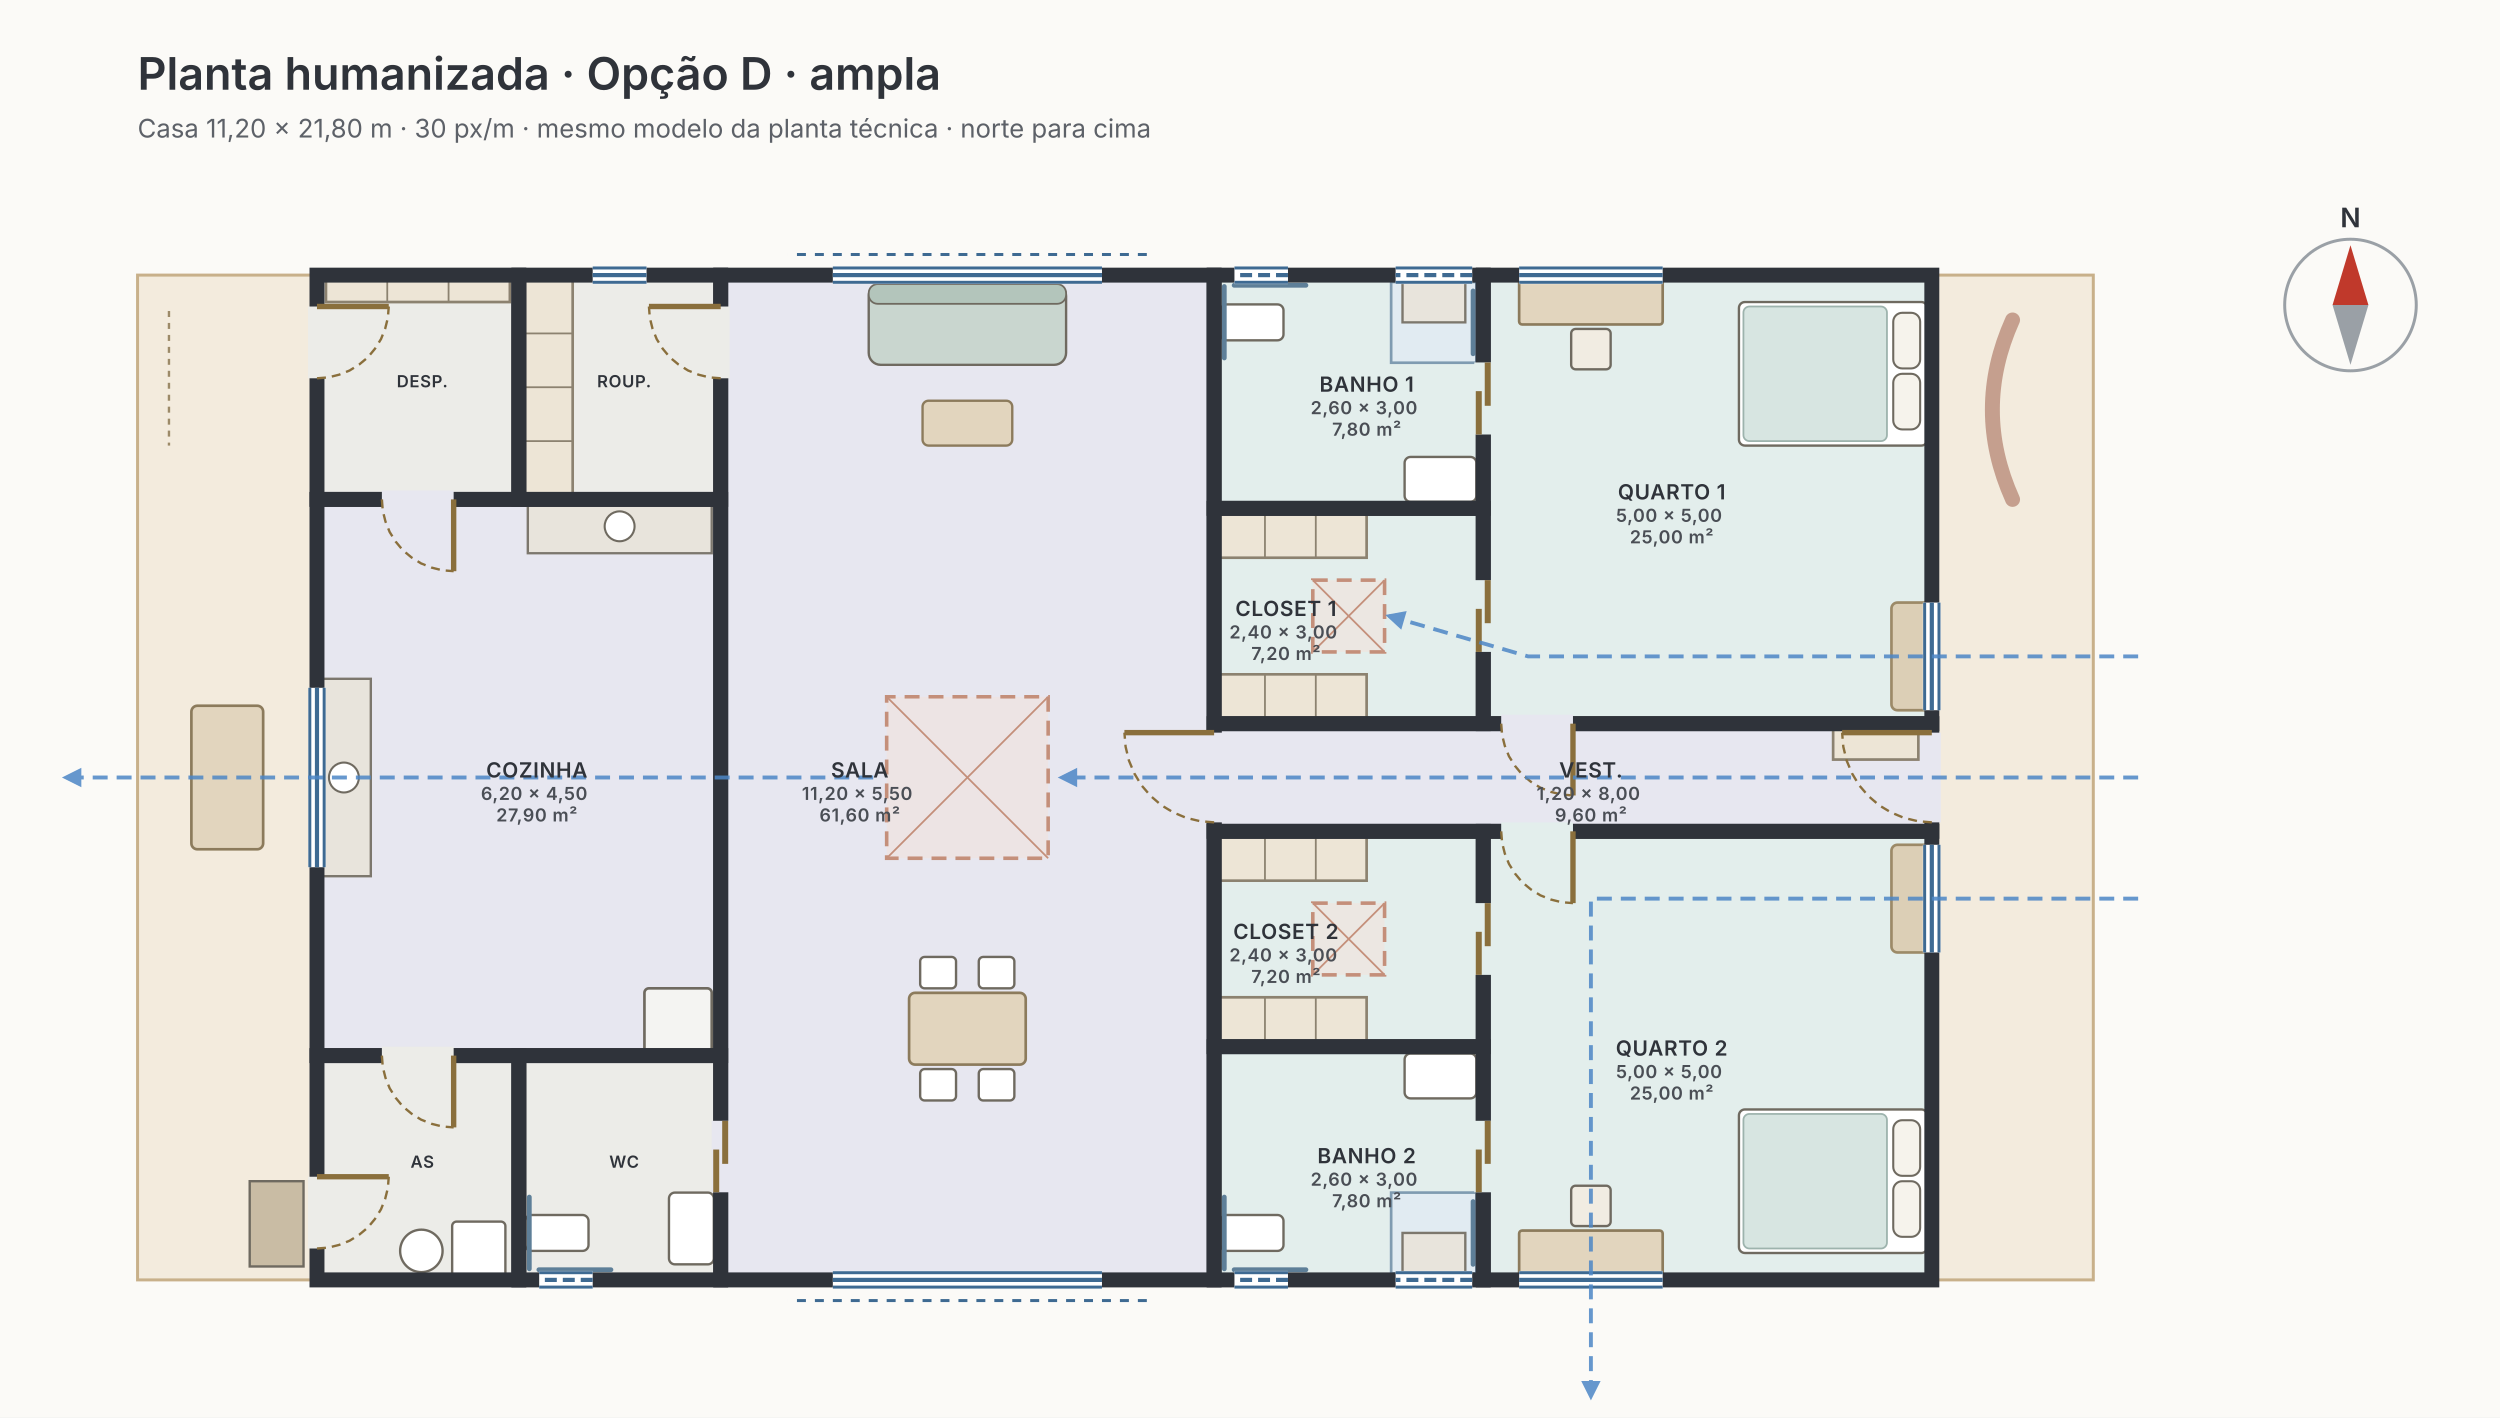
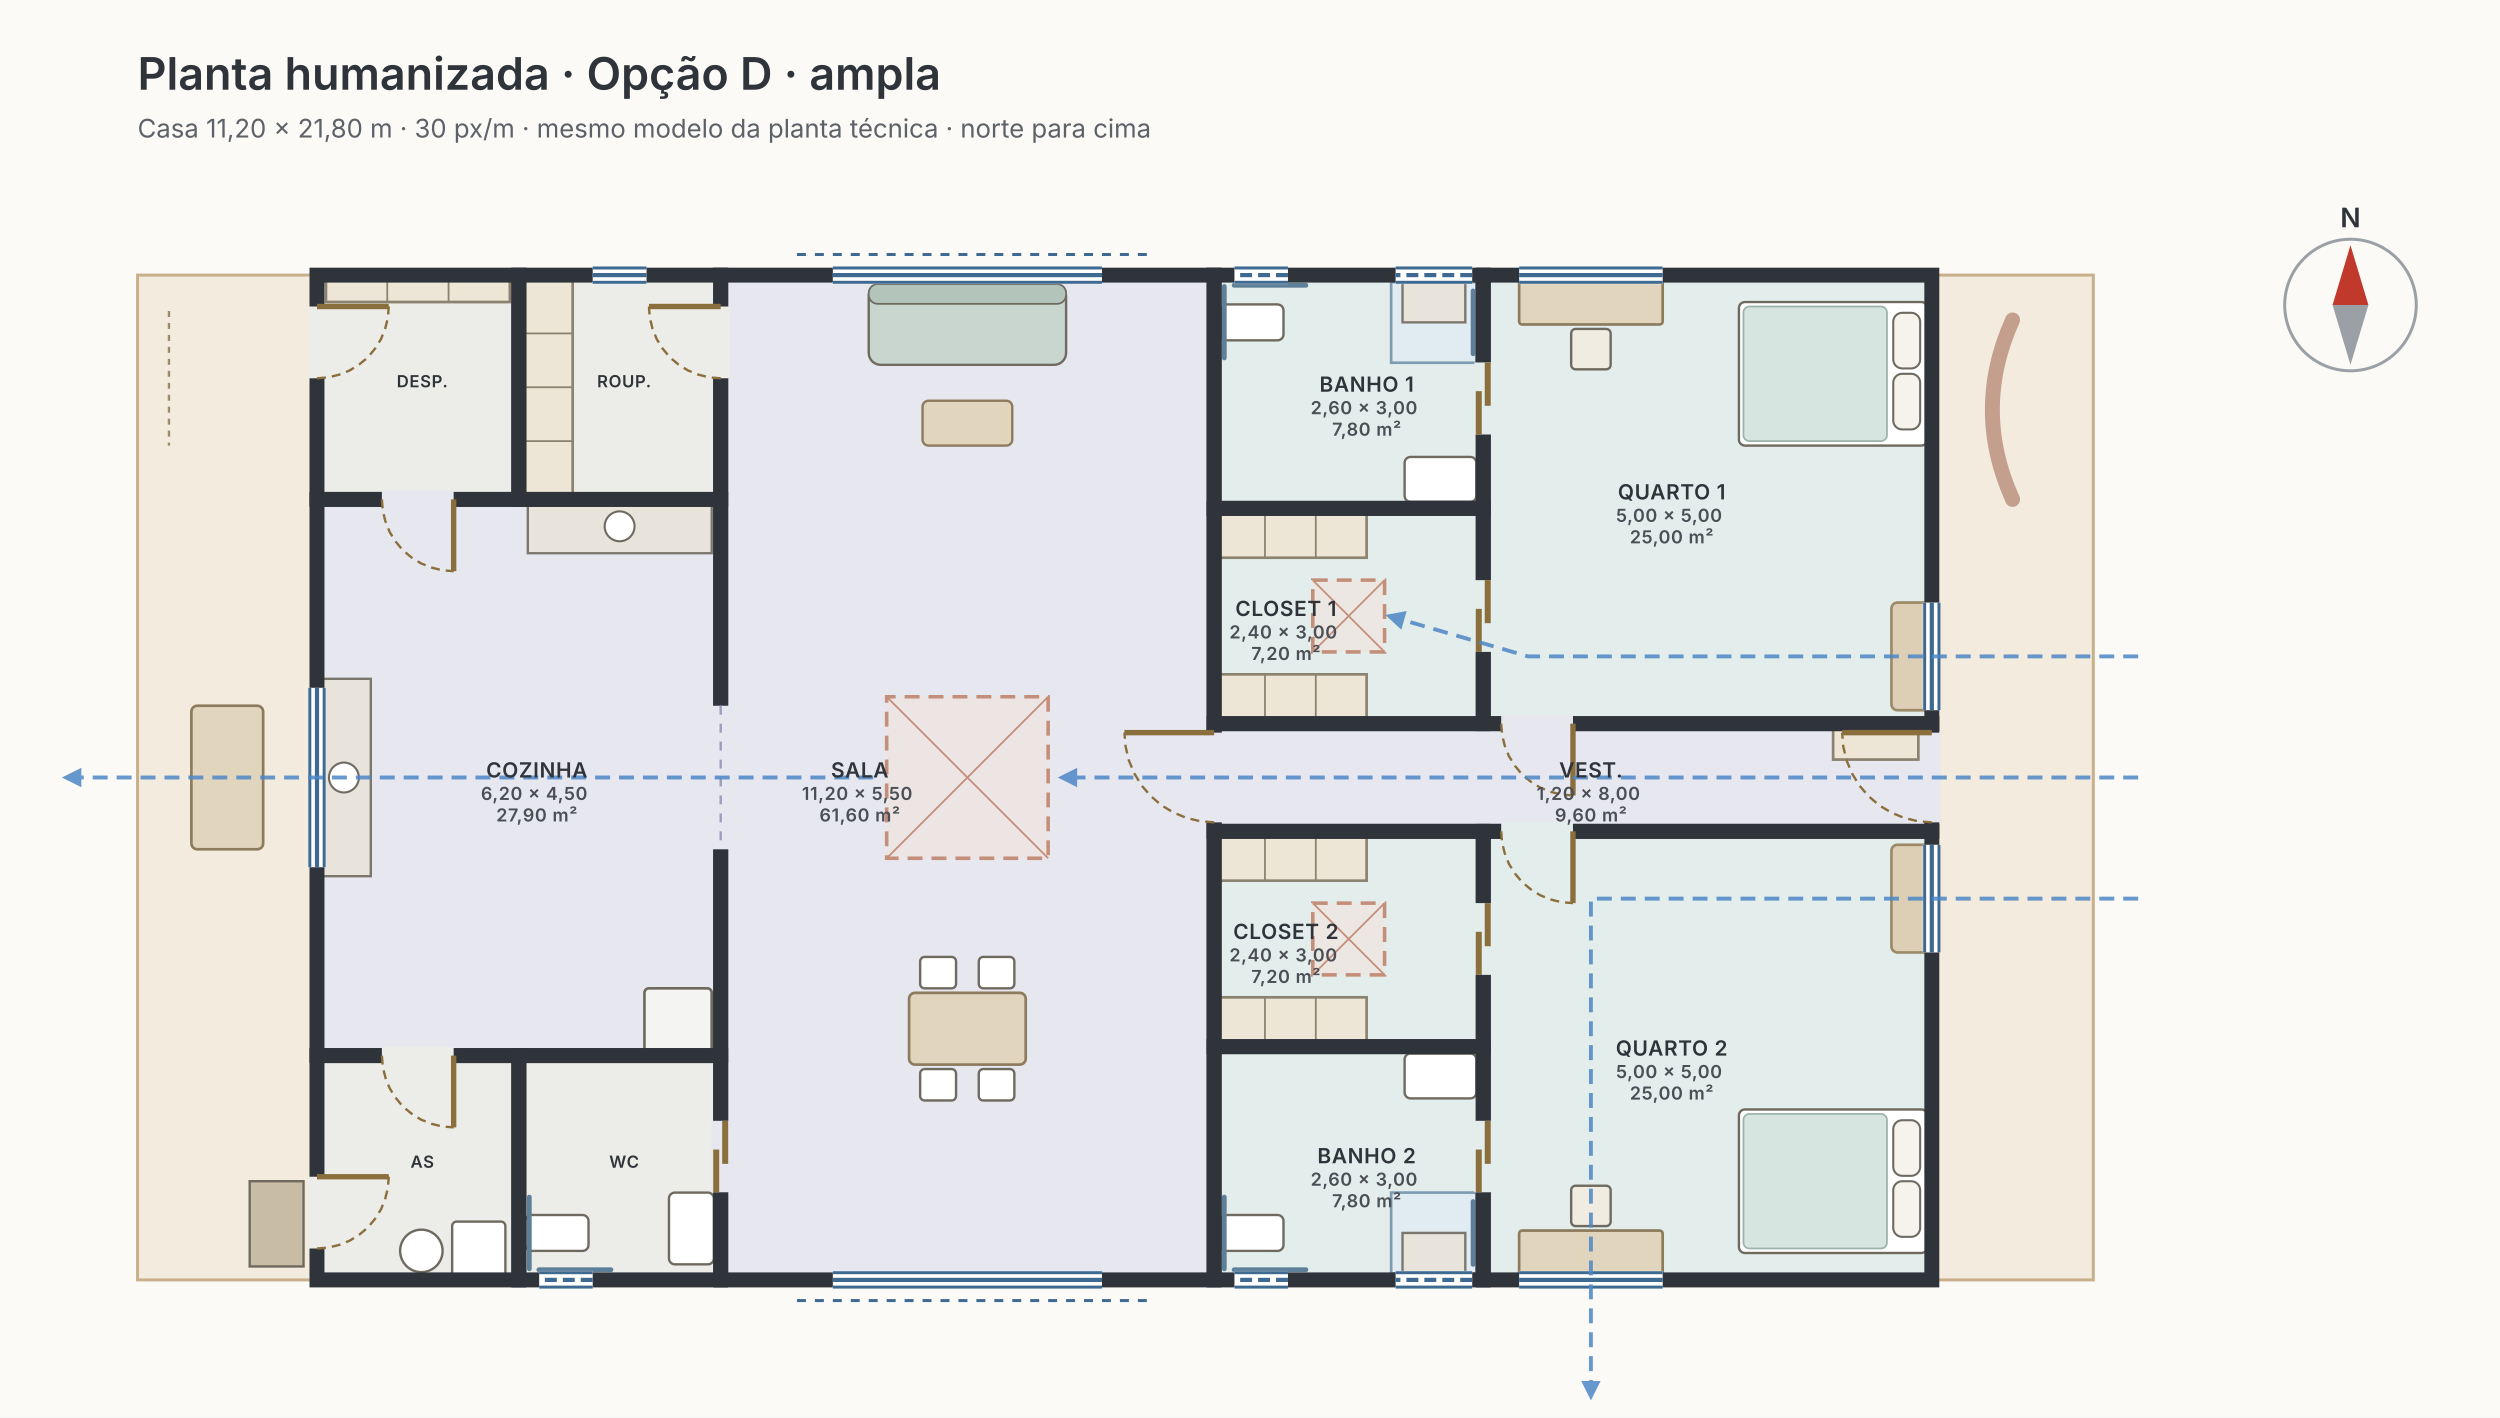
<svg xmlns="http://www.w3.org/2000/svg" viewBox="0 0 836 474" width="836" height="474" role="img" aria-label="Planta humanizada · Opção D · ampla">
  <style>.hz-t{font-family:"IBM Plex Sans","Inter","Segoe UI",Helvetica,Arial,sans-serif;fill:#2F333A}.hz-tt{font-size:15px;font-weight:600}.hz-st{font-size:8.6px;fill:#5d6168}.hz-rn{font-weight:600;text-anchor:middle;letter-spacing:.2px}.hz-rd{text-anchor:middle;fill:#4a4e55}</style>
  <rect width="836" height="474" fill="#FBFAF7" />
  <text class="hz-t hz-tt" x="46" y="30">Planta humanizada · Opção D · ampla</text>
  <text class="hz-t hz-st" x="46" y="46">Casa 11,20 × 21,80 m · 30 px/m · mesmo modelo da planta técnica · norte para cima</text>
  <g transform="translate(373.0,260.0) rotate(90) translate(-168.0,-327.0)">
    <defs>
      <marker id="hzSeta" viewBox="0 0 10 10" refX="8" refY="5" markerWidth="5" markerHeight="5" orient="auto-start-reverse">
        <path d="M0,0 L10,5 L0,10 Z" fill="#4C86C6" />
      </marker>
    </defs>
    <rect x="0" y="0" width="336.0" height="54.0" fill="#F3EBDD" stroke="#C8B08A" />
    <rect x="0" y="594" width="336.0" height="60.0" fill="#F3EBDD" stroke="#C8B08A" />
    <rect x="0" y="54" width="150.0" height="150.0" fill="#E3EEEC" stroke="#93B3AC" />
    <rect x="186" y="54" width="150.0" height="150.0" fill="#E3EEEC" stroke="#93B3AC" />
    <rect x="0" y="204" width="78.0" height="90.0" fill="#E3EEEC" stroke="#93B3AC" />
    <rect x="258" y="204" width="78.0" height="90.0" fill="#E3EEEC" stroke="#93B3AC" />
    <rect x="78" y="204" width="72.0" height="90.0" fill="#E3EEEC" stroke="#93B3AC" />
    <rect x="186" y="204" width="72.0" height="90.0" fill="#E3EEEC" stroke="#93B3AC" />
    <rect x="150" y="54" width="36.0" height="240.0" fill="#E7E7F0" stroke="#9C9CBD" />
    <rect x="0" y="294" width="336.0" height="165.0" fill="#E7E7F0" stroke="#9C9CBD" />
    <rect x="75" y="459" width="186.0" height="135.0" fill="#E7E7F0" stroke="#9C9CBD" />
    <rect x="0" y="459" width="75.0" height="67.5" fill="#ECECE8" stroke="#ABAB9F" />
    <rect x="0" y="526.5" width="75.0" height="67.5" fill="#ECECE8" stroke="#ABAB9F" />
    <rect x="261" y="459" width="75.0" height="67.5" fill="#ECECE8" stroke="#ABAB9F" />
    <rect x="261" y="526.5" width="75.0" height="67.5" fill="#ECECE8" stroke="#ABAB9F" />
    <rect x="9" y="55.5" width="48.0" height="63.0" rx="2" fill="#FFFFFF" stroke="#6F6A60" stroke-width="0.8" />
    <rect x="10.5" y="69" width="45.0" height="48.0" rx="2" fill="#D7E5E1" stroke="#9DB3AD" stroke-width="0.6" />
    <rect x="12.6" y="57.9" width="18.6" height="9.0" rx="3" fill="#F6F3EC" stroke="#6F6A60" stroke-width="0.7" />
    <rect x="33" y="57.9" width="18.6" height="9.0" rx="3" fill="#F6F3EC" stroke="#6F6A60" stroke-width="0.7" />
    <rect x="109.5" y="54" width="36.0" height="13.5" rx="2" fill="#DCCFB6" stroke="#9C8A68" stroke-width="0.9" />
    <rect x="0" y="144" width="16.5" height="48.0" rx="1" fill="#E2D5BE" stroke="#8C7B5C" stroke-width="0.9" />
    <rect x="18" y="161.4" width="13.5" height="13.2" rx="1.5" fill="#F1ECE2" stroke="#6F6A60" stroke-width="0.8" />
    <rect x="279" y="55.5" width="48.0" height="63.0" rx="2" fill="#FFFFFF" stroke="#6F6A60" stroke-width="0.8" />
    <rect x="280.5" y="69" width="45.0" height="48.0" rx="2" fill="#D7E5E1" stroke="#9DB3AD" stroke-width="0.6" />
    <rect x="282.6" y="57.9" width="18.6" height="9.0" rx="3" fill="#F6F3EC" stroke="#6F6A60" stroke-width="0.7" />
    <rect x="303" y="57.9" width="18.6" height="9.0" rx="3" fill="#F6F3EC" stroke="#6F6A60" stroke-width="0.7" />
    <rect x="190.5" y="54" width="36.0" height="13.5" rx="2" fill="#DCCFB6" stroke="#9C8A68" stroke-width="0.9" />
    <rect x="319.5" y="144" width="16.5" height="48.0" rx="1" fill="#E2D5BE" stroke="#8C7B5C" stroke-width="0.9" />
    <rect x="304.5" y="161.4" width="13.5" height="13.2" rx="1.5" fill="#F1ECE2" stroke="#6F6A60" stroke-width="0.8" />
    <rect x="2.3" y="206.3" width="27.0" height="28.5" fill="#E1EBF2" stroke="#7F9BB1" stroke-width="0.9" />
    <rect x="2.3" y="210" width="13.5" height="21.0" fill="#E8E4DC" stroke="#7C776D" stroke-width="0.8" />
    <line x1="5.3" y1="207.4" x2="26.3" y2="207.4" stroke="#5E7F98" stroke-width="1.6" stroke-linecap="round" />
    <rect x="9.8" y="270.8" width="12.0" height="21.0" rx="2" fill="#FFFFFF" stroke="#6F6A60" stroke-width="0.8" />
    <rect x="60.8" y="206.3" width="15.0" height="24.0" rx="2" fill="#FFFFFF" stroke="#6F6A60" stroke-width="0.8" />
    <line x1="3.4" y1="263.3" x2="3.4" y2="287.3" stroke="#5E7F98" stroke-width="1.6" stroke-linecap="round" />
    <line x1="3.8" y1="290.6" x2="27.7" y2="290.6" stroke="#5E7F98" stroke-width="1.6" stroke-linecap="round" />
    <rect x="306.8" y="206.3" width="27.0" height="28.5" fill="#E1EBF2" stroke="#7F9BB1" stroke-width="0.9" />
    <rect x="320.3" y="210" width="13.5" height="21.0" fill="#E8E4DC" stroke="#7C776D" stroke-width="0.8" />
    <line x1="330.8" y1="207.4" x2="309.8" y2="207.4" stroke="#5E7F98" stroke-width="1.6" stroke-linecap="round" />
    <rect x="314.3" y="270.8" width="12.0" height="21.0" rx="2" fill="#FFFFFF" stroke="#6F6A60" stroke-width="0.8" />
    <rect x="260.3" y="206.3" width="15.0" height="24.0" rx="2" fill="#FFFFFF" stroke="#6F6A60" stroke-width="0.8" />
    <line x1="332.6" y1="263.3" x2="332.6" y2="287.3" stroke="#5E7F98" stroke-width="1.6" stroke-linecap="round" />
    <line x1="332.3" y1="290.6" x2="308.3" y2="290.6" stroke="#5E7F98" stroke-width="1.6" stroke-linecap="round" />
    <rect x="133.5" y="243" width="16.5" height="51.0" fill="#EDE5D6" stroke="#8C8270" stroke-width="0.9" />
    <line x1="133.5" y1="260" x2="150" y2="260" stroke="#8C8270" stroke-width="0.6" />
    <line x1="133.5" y1="277" x2="150" y2="277" stroke="#8C8270" stroke-width="0.6" />
    <rect x="78" y="243" width="16.5" height="51.0" fill="#EDE5D6" stroke="#8C8270" stroke-width="0.9" />
    <line x1="78" y1="260" x2="94.5" y2="260" stroke="#8C8270" stroke-width="0.6" />
    <line x1="78" y1="277" x2="94.5" y2="277" stroke="#8C8270" stroke-width="0.6" />
    <rect x="186" y="243" width="16.5" height="51.0" fill="#EDE5D6" stroke="#8C8270" stroke-width="0.9" />
    <line x1="186" y1="260" x2="202.5" y2="260" stroke="#8C8270" stroke-width="0.6" />
    <line x1="186" y1="277" x2="202.5" y2="277" stroke="#8C8270" stroke-width="0.6" />
    <rect x="241.5" y="243" width="16.5" height="51.0" fill="#EDE5D6" stroke="#8C8270" stroke-width="0.9" />
    <line x1="241.5" y1="260" x2="258" y2="260" stroke="#8C8270" stroke-width="0.6" />
    <line x1="241.5" y1="277" x2="258" y2="277" stroke="#8C8270" stroke-width="0.6" />
    <rect x="3" y="343.5" width="27.0" height="66.0" rx="4" fill="#C9D6CF" stroke="#6F6A60" stroke-width="0.8" />
    <rect x="3" y="343.5" width="6.6" height="66.0" rx="3" fill="#B3C5BB" stroke="#6F6A60" stroke-width="0.6" />
    <rect x="42" y="361.5" width="15.0" height="30.0" rx="2" fill="#E2D5BE" stroke="#8C7B5C" stroke-width="0.8" />
    <rect x="240" y="357" width="24.0" height="39.0" rx="2" fill="#E2D5BE" stroke="#8C7B5C" stroke-width="0.9" />
    <rect x="228" y="360.8" width="10.5" height="11.9" rx="1.5" fill="#FFFFFF" stroke="#6F6A60" stroke-width="0.8" />
    <rect x="265.5" y="360.8" width="10.5" height="11.9" rx="1.5" fill="#FFFFFF" stroke="#6F6A60" stroke-width="0.8" />
    <rect x="228" y="380.3" width="10.5" height="12.0" rx="1.5" fill="#FFFFFF" stroke="#6F6A60" stroke-width="0.8" />
    <rect x="265.5" y="380.3" width="10.5" height="12.0" rx="1.5" fill="#FFFFFF" stroke="#6F6A60" stroke-width="0.8" />
    <rect x="75" y="462" width="18.0" height="61.5" fill="#E8E4DC" stroke="#7C776D" stroke-width="0.8" />
    <circle cx="84" cy="492.8" r="5.0" fill="#FFFFFF" stroke="#6F6A60" stroke-width="0.7" />
    <rect x="135" y="576" width="66.0" height="18.0" fill="#E8E4DC" stroke="#7C776D" stroke-width="0.8" />
    <circle cx="168" cy="585" r="5.0" fill="#FFFFFF" stroke="#6F6A60" stroke-width="0.7" />
    <rect x="238.5" y="462" width="22.5" height="22.5" rx="1.5" fill="#F4F4F2" stroke="#6F6A60" stroke-width="0.9" />
    <rect x="1.5" y="508.5" width="72.0" height="18.0" fill="#EDE5D6" stroke="#8C8270" stroke-width="0.9" />
    <line x1="19.5" y1="508.5" x2="19.5" y2="526.5" stroke="#8C8270" stroke-width="0.6" />
    <line x1="37.5" y1="508.5" x2="37.5" y2="526.5" stroke="#8C8270" stroke-width="0.6" />
    <line x1="55.5" y1="508.5" x2="55.5" y2="526.5" stroke="#8C8270" stroke-width="0.6" />
    <rect x="0" y="529.5" width="9.0" height="61.5" fill="#EDE5D6" stroke="#8C8270" stroke-width="0.9" />
    <line x1="0" y1="550" x2="9" y2="550" stroke="#8C8270" stroke-width="0.6" />
    <line x1="0" y1="570.5" x2="9" y2="570.5" stroke="#8C8270" stroke-width="0.6" />
    <rect x="314.3" y="503.2" width="12.0" height="21.1" rx="2" fill="#FFFFFF" stroke="#6F6A60" stroke-width="0.8" />
    <rect x="306.8" y="461.3" width="24.0" height="15.0" rx="2" fill="#FFFFFF" stroke="#6F6A60" stroke-width="0.8" />
    <line x1="332.6" y1="495.7" x2="332.6" y2="519.8" stroke="#5E7F98" stroke-width="1.6" stroke-linecap="round" />
    <line x1="332.3" y1="523" x2="308.3" y2="523" stroke="#5E7F98" stroke-width="1.6" stroke-linecap="round" />
    <rect x="316.5" y="531" width="19.5" height="17.8" rx="1.5" fill="#FFFFFF" stroke="#6F6A60" stroke-width="0.8" />
    <circle cx="326.3" cy="559.1" r="7.1" fill="#FFFFFF" stroke="#6F6A60" stroke-width="0.8" />
    <path d="M15,27 Q45,40.5 75,27" fill="none" stroke="#B98C7A" stroke-width="5" stroke-linecap="round" opacity=".8" />
    <rect x="144" y="612" width="48.0" height="24.0" rx="2" fill="#E2D5BE" stroke="#8C7B5C" stroke-width="0.9" />
    <rect x="303" y="598.5" width="28.5" height="18.0" fill="#C9BCA4" stroke="#6F6A60" stroke-width="0.8" />
    <line x1="12" y1="643.5" x2="57" y2="643.5" stroke="#9C8A68" stroke-width="0.8" stroke-dasharray="2 2" />
    <rect x="151.5" y="58.5" width="10.5" height="28.5" fill="#EDE5D6" stroke="#8C8270" stroke-width="0.9" />
    <rect x="141" y="349.5" width="54.0" height="54.0" fill="#F2E3DC" fill-opacity=".6" stroke="#C48F7A" stroke-width="1.2" stroke-dasharray="5 3" />
    <line x1="141" y1="349.5" x2="195" y2="403.5" stroke="#C48F7A" stroke-width="0.6" />
    <line x1="195" y1="349.5" x2="141" y2="403.5" stroke="#C48F7A" stroke-width="0.6" />
    <rect x="102" y="237" width="24.0" height="24.0" fill="#F2E3DC" fill-opacity=".6" stroke="#C48F7A" stroke-width="1.2" stroke-dasharray="5 3" />
    <line x1="102" y1="237" x2="126" y2="261" stroke="#C48F7A" stroke-width="0.6" />
    <line x1="126" y1="237" x2="102" y2="261" stroke="#C48F7A" stroke-width="0.6" />
    <rect x="210" y="237" width="24.0" height="24.0" fill="#F2E3DC" fill-opacity=".6" stroke="#C48F7A" stroke-width="1.2" stroke-dasharray="5 3" />
    <line x1="210" y1="237" x2="234" y2="261" stroke="#C48F7A" stroke-width="0.6" />
    <line x1="234" y1="237" x2="210" y2="261" stroke="#C48F7A" stroke-width="0.6" />
    <rect x="0" y="54" width="150.0" height="150.0" fill="none" stroke="#2F333A" stroke-width="5" />
    <rect x="186" y="54" width="150.0" height="150.0" fill="none" stroke="#2F333A" stroke-width="5" />
    <rect x="0" y="204" width="78.0" height="90.0" fill="none" stroke="#2F333A" stroke-width="5" />
    <rect x="258" y="204" width="78.0" height="90.0" fill="none" stroke="#2F333A" stroke-width="5" />
    <rect x="78" y="204" width="72.0" height="90.0" fill="none" stroke="#2F333A" stroke-width="5" />
    <rect x="186" y="204" width="72.0" height="90.0" fill="none" stroke="#2F333A" stroke-width="5" />
    <rect x="150" y="54" width="36.0" height="240.0" fill="none" stroke="#2F333A" stroke-width="5" />
    <rect x="0" y="294" width="336.0" height="165.0" fill="none" stroke="#2F333A" stroke-width="5" />
    <rect x="75" y="459" width="186.0" height="135.0" fill="none" stroke="#2F333A" stroke-width="5" />
    <rect x="0" y="459" width="75.0" height="67.5" fill="none" stroke="#2F333A" stroke-width="5" />
    <rect x="0" y="526.5" width="75.0" height="67.5" fill="none" stroke="#2F333A" stroke-width="5" />
    <rect x="261" y="459" width="75.0" height="67.5" fill="none" stroke="#2F333A" stroke-width="5" />
    <rect x="261" y="526.5" width="75.0" height="67.5" fill="none" stroke="#2F333A" stroke-width="5" />
    <rect x="-3" y="269.3" width="6.0" height="17.9" fill="#FFFFFF" />
    <line x1="-2.4" y1="269.3" x2="-2.4" y2="287.2" stroke="#3E6A92" stroke-width="1" />
    <line x1="2.4" y1="269.3" x2="2.4" y2="287.2" stroke="#3E6A92" stroke-width="1" />
    <line x1="0" y1="269.3" x2="0" y2="287.2" stroke="#3E6A92" stroke-width="1.4" stroke-dasharray="4 2" />
    <rect x="-3" y="207.7" width="6.0" height="25.6" fill="#FFFFFF" />
    <line x1="-2.4" y1="207.7" x2="-2.4" y2="233.3" stroke="#3E6A92" stroke-width="1" />
    <line x1="2.4" y1="207.7" x2="2.4" y2="233.3" stroke="#3E6A92" stroke-width="1" />
    <line x1="0" y1="207.7" x2="0" y2="233.3" stroke="#3E6A92" stroke-width="1.4" stroke-dasharray="4 2" />
    <rect x="333" y="269.3" width="6.0" height="17.9" fill="#FFFFFF" />
    <line x1="333.6" y1="269.3" x2="333.6" y2="287.2" stroke="#3E6A92" stroke-width="1" />
    <line x1="338.4" y1="269.3" x2="338.4" y2="287.2" stroke="#3E6A92" stroke-width="1" />
    <line x1="336" y1="269.3" x2="336" y2="287.2" stroke="#3E6A92" stroke-width="1.4" stroke-dasharray="4 2" />
    <rect x="333" y="207.7" width="6.0" height="25.6" fill="#FFFFFF" />
    <line x1="333.6" y1="207.7" x2="333.6" y2="233.3" stroke="#3E6A92" stroke-width="1" />
    <line x1="338.4" y1="207.7" x2="338.4" y2="233.3" stroke="#3E6A92" stroke-width="1" />
    <line x1="336" y1="207.7" x2="336" y2="233.3" stroke="#3E6A92" stroke-width="1.4" stroke-dasharray="4 2" />
    <rect x="333" y="501.8" width="6.0" height="17.9" fill="#FFFFFF" />
    <line x1="333.6" y1="501.8" x2="333.6" y2="519.7" stroke="#3E6A92" stroke-width="1" />
    <line x1="338.4" y1="501.8" x2="338.4" y2="519.7" stroke="#3E6A92" stroke-width="1" />
    <line x1="336" y1="501.8" x2="336" y2="519.7" stroke="#3E6A92" stroke-width="1.4" stroke-dasharray="4 2" />
    <rect x="109.5" y="51" width="36.0" height="6.0" fill="#FFFFFF" />
    <line x1="109.5" y1="51.6" x2="145.5" y2="51.6" stroke="#3E6A92" stroke-width="1" />
    <line x1="109.5" y1="56.4" x2="145.5" y2="56.4" stroke="#3E6A92" stroke-width="1" />
    <line x1="109.5" y1="54" x2="145.5" y2="54" stroke="#3E6A92" stroke-width="1.4" />
    <rect x="190.5" y="51" width="36.0" height="6.0" fill="#FFFFFF" />
    <line x1="190.5" y1="51.6" x2="226.5" y2="51.6" stroke="#3E6A92" stroke-width="1" />
    <line x1="190.5" y1="56.4" x2="226.5" y2="56.4" stroke="#3E6A92" stroke-width="1" />
    <line x1="190.5" y1="54" x2="226.5" y2="54" stroke="#3E6A92" stroke-width="1.4" />
    <rect x="-3" y="144" width="6.0" height="48.0" fill="#FFFFFF" />
    <line x1="-2.4" y1="144" x2="-2.4" y2="192" stroke="#3E6A92" stroke-width="1" />
    <line x1="2.4" y1="144" x2="2.4" y2="192" stroke="#3E6A92" stroke-width="1" />
    <line x1="0" y1="144" x2="0" y2="192" stroke="#3E6A92" stroke-width="1.4" />
    <rect x="333" y="144" width="6.0" height="48.0" fill="#FFFFFF" />
    <line x1="333.6" y1="144" x2="333.6" y2="192" stroke="#3E6A92" stroke-width="1" />
    <line x1="338.4" y1="144" x2="338.4" y2="192" stroke="#3E6A92" stroke-width="1" />
    <line x1="336" y1="144" x2="336" y2="192" stroke="#3E6A92" stroke-width="1.4" />
    <rect x="-3" y="331.5" width="6.0" height="90.0" fill="#FFFFFF" />
    <line x1="-2.4" y1="331.5" x2="-2.4" y2="421.5" stroke="#3E6A92" stroke-width="1" />
    <line x1="2.4" y1="331.5" x2="2.4" y2="421.5" stroke="#3E6A92" stroke-width="1" />
    <line x1="0" y1="331.5" x2="0" y2="421.5" stroke="#3E6A92" stroke-width="1.4" />
    <rect x="333" y="331.5" width="6.0" height="90.0" fill="#FFFFFF" />
    <line x1="333.6" y1="331.5" x2="333.6" y2="421.5" stroke="#3E6A92" stroke-width="1" />
    <line x1="338.4" y1="331.5" x2="338.4" y2="421.5" stroke="#3E6A92" stroke-width="1" />
    <line x1="336" y1="331.5" x2="336" y2="421.5" stroke="#3E6A92" stroke-width="1.4" />
    <rect x="138" y="591" width="60.0" height="6.0" fill="#FFFFFF" />
    <line x1="138" y1="591.6" x2="198" y2="591.6" stroke="#3E6A92" stroke-width="1" />
    <line x1="138" y1="596.4" x2="198" y2="596.4" stroke="#3E6A92" stroke-width="1" />
    <line x1="138" y1="594" x2="198" y2="594" stroke="#3E6A92" stroke-width="1.4" />
    <rect x="-3" y="483.8" width="6.0" height="18.0" fill="#FFFFFF" />
    <line x1="-2.4" y1="483.8" x2="-2.4" y2="501.8" stroke="#3E6A92" stroke-width="1" />
    <line x1="2.4" y1="483.8" x2="2.4" y2="501.8" stroke="#3E6A92" stroke-width="1" />
    <line x1="0" y1="483.8" x2="0" y2="501.8" stroke="#3E6A92" stroke-width="1.4" />
    <line x1="-6.9" y1="316.5" x2="-6.9" y2="436.5" stroke="#3E6A92" stroke-width="1" stroke-dasharray="3 3" />
    <line x1="342.9" y1="316.5" x2="342.9" y2="436.5" stroke="#3E6A92" stroke-width="1" stroke-dasharray="3 3" />
    <rect x="29.2" y="201" width="24.1" height="6.0" fill="#E3EEEC" />
    <line x1="29.2" y1="202.5" x2="43.7" y2="202.5" stroke="#8a6f3c" stroke-width="2" />
    <line x1="38.8" y1="205.5" x2="53.3" y2="205.5" stroke="#8a6f3c" stroke-width="2" />
    <rect x="282.8" y="201" width="23.9" height="6.0" fill="#E3EEEC" />
    <line x1="282.8" y1="202.5" x2="297.2" y2="202.5" stroke="#8a6f3c" stroke-width="2" />
    <line x1="292.4" y1="205.5" x2="306.7" y2="205.5" stroke="#8a6f3c" stroke-width="2" />
    <rect x="282.8" y="456" width="23.9" height="6.0" fill="#E7E7F0" />
    <line x1="282.8" y1="457.5" x2="297.2" y2="457.5" stroke="#8a6f3c" stroke-width="2" />
    <line x1="292.4" y1="460.5" x2="306.7" y2="460.5" stroke="#8a6f3c" stroke-width="2" />
    <rect x="153" y="51" width="30.0" height="6.0" fill="#E7E7F0" />
    <line x1="153" y1="54" x2="153" y2="84" stroke="#8a6f3c" stroke-width="1.8" />
    <polyline points="183,54 182.6,58.7 181.5,63.3 179.7,67.6 177.3,71.6 174.2,75.2 170.6,78.3 166.6,80.7 162.3,82.5 157.7,83.6 153,84" fill="none" stroke="#8a6f3c" stroke-width="0.8" stroke-dasharray="3 2" />
    <rect x="147" y="174" width="6.0" height="24.0" fill="#E7E7F0" />
    <line x1="150" y1="174" x2="174" y2="174" stroke="#8a6f3c" stroke-width="1.8" />
    <polyline points="150,198 153.8,197.7 157.4,196.8 160.9,195.4 164.1,193.4 167,191 169.4,188.1 171.4,184.9 172.8,181.4 173.7,177.8 174,174" fill="none" stroke="#8a6f3c" stroke-width="0.8" stroke-dasharray="3 2" />
    <rect x="183" y="174" width="6.0" height="24.0" fill="#E3EEEC" />
    <line x1="186" y1="174" x2="210" y2="174" stroke="#8a6f3c" stroke-width="1.8" />
    <polyline points="186,198 189.8,197.7 193.4,196.8 196.9,195.4 200.1,193.4 203,191 205.4,188.1 207.4,184.9 208.8,181.4 209.7,177.8 210,174" fill="none" stroke="#8a6f3c" stroke-width="0.8" stroke-dasharray="3 2" />
    <rect x="102" y="201" width="24.0" height="6.0" fill="#E3EEEC" />
    <line x1="102" y1="202.5" x2="116.4" y2="202.5" stroke="#8a6f3c" stroke-width="2" />
    <line x1="111.6" y1="205.5" x2="126" y2="205.5" stroke="#8a6f3c" stroke-width="2" />
    <rect x="210" y="201" width="24.0" height="6.0" fill="#E3EEEC" />
    <line x1="210" y1="202.5" x2="224.4" y2="202.5" stroke="#8a6f3c" stroke-width="2" />
    <line x1="219.6" y1="205.5" x2="234" y2="205.5" stroke="#8a6f3c" stroke-width="2" />
    <rect x="153" y="291" width="30.0" height="6.0" fill="#E7E7F0" />
    <line x1="153" y1="294" x2="153" y2="324" stroke="#8a6f3c" stroke-width="1.8" />
    <polyline points="183,294 182.6,298.7 181.5,303.3 179.7,307.6 177.3,311.6 174.2,315.2 170.6,318.3 166.6,320.7 162.3,322.5 157.7,323.6 153,324" fill="none" stroke="#8a6f3c" stroke-width="0.8" stroke-dasharray="3 2" />
    <rect x="10.5" y="456" width="24.0" height="6.0" fill="#ECECE8" />
    <line x1="10.5" y1="459" x2="10.5" y2="483" stroke="#8a6f3c" stroke-width="1.8" />
    <polyline points="34.5,459 34.2,462.8 33.3,466.4 31.9,469.9 29.9,473.1 27.5,476 24.6,478.4 21.4,480.4 17.9,481.8 14.3,482.7 10.5,483" fill="none" stroke="#8a6f3c" stroke-width="0.8" stroke-dasharray="3 2" />
    <rect x="72" y="548.3" width="6.0" height="24.0" fill="#E7E7F0" />
    <line x1="75" y1="548.3" x2="99" y2="548.3" stroke="#8a6f3c" stroke-width="1.8" />
    <polyline points="75,572.3 78.8,572 82.4,571.1 85.9,569.7 89.1,567.7 92,565.3 94.4,562.4 96.4,559.2 97.8,555.7 98.7,552.1 99,548.3" fill="none" stroke="#8a6f3c" stroke-width="0.8" stroke-dasharray="3 2" />
    <rect x="258" y="548.3" width="6.0" height="24.0" fill="#ECECE8" />
    <line x1="261" y1="548.3" x2="285" y2="548.3" stroke="#8a6f3c" stroke-width="1.8" />
    <polyline points="261,572.3 264.8,572 268.4,571.1 271.9,569.7 275.1,567.7 278,565.3 280.4,562.4 282.4,559.2 283.8,555.7 284.7,552.1 285,548.3" fill="none" stroke="#8a6f3c" stroke-width="0.8" stroke-dasharray="3 2" />
    <rect x="10.5" y="591" width="24.0" height="6.0" fill="#ECECE8" />
    <line x1="10.5" y1="594" x2="10.5" y2="570" stroke="#8a6f3c" stroke-width="1.8" />
    <polyline points="34.5,594 34.2,590.2 33.3,586.6 31.9,583.1 29.9,579.9 27.5,577 24.6,574.6 21.4,572.6 17.9,571.2 14.3,570.3 10.5,570" fill="none" stroke="#8a6f3c" stroke-width="0.8" stroke-dasharray="3 2" />
    <rect x="301.5" y="591" width="24.0" height="6.0" fill="#ECECE8" />
    <line x1="301.5" y1="594" x2="301.5" y2="570" stroke="#8a6f3c" stroke-width="1.8" />
    <polyline points="325.5,594 325.2,590.2 324.3,586.6 322.9,583.1 320.9,579.9 318.5,577 315.6,574.6 312.4,572.6 308.9,571.2 305.3,570.3 301.5,570" fill="none" stroke="#8a6f3c" stroke-width="0.8" stroke-dasharray="3 2" />
+     <rect x="144" y="456" width="48.0" height="6.0" fill="#E7E7F0" />
+     <line x1="144" y1="459" x2="192" y2="459" stroke="#9C9CBD" stroke-width="0.8" stroke-dasharray="3 3" />
    <polyline points="168,-15 168,345" fill="none" stroke="#4C86C6" stroke-width="1.3" stroke-dasharray="5 3" opacity=".85" marker-end="url(#hzSeta)" />
    <polyline points="168,408 168,678" fill="none" stroke="#4C86C6" stroke-width="1.3" stroke-dasharray="5 3" opacity=".85" marker-end="url(#hzSeta)" />
    <polyline points="127.5,-15 127.5,189 114,235.5" fill="none" stroke="#4C86C6" stroke-width="1.3" stroke-dasharray="5 3" opacity=".85" marker-end="url(#hzSeta)" />
    <polyline points="208.5,-15 208.5,168 375,168" fill="none" stroke="#4C86C6" stroke-width="1.3" stroke-dasharray="5 3" opacity=".85" marker-end="url(#hzSeta)" />
    <text class="hz-t hz-rn" x="75" y="141" transform="rotate(-90 75 141)" font-size="7">QUARTO 1<tspan class="hz-rd" x="75" dy="1.25em" font-size="6">5,00 × 5,00</tspan>
      <tspan class="hz-rd" x="75" dy="1.2em" font-size="6">25,00 m²</tspan>
    </text>
    <text class="hz-t hz-rn" x="261" y="141" transform="rotate(-90 261 141)" font-size="7">QUARTO 2<tspan class="hz-rd" x="261" dy="1.25em" font-size="6">5,00 × 5,00</tspan>
      <tspan class="hz-rd" x="261" dy="1.2em" font-size="6">25,00 m²</tspan>
    </text>
    <text class="hz-t hz-rn" x="39" y="243" transform="rotate(-90 39 243)" font-size="7">BANHO 1<tspan class="hz-rd" x="39" dy="1.25em" font-size="6">2,60 × 3,00</tspan>
      <tspan class="hz-rd" x="39" dy="1.2em" font-size="6">7,80 m²</tspan>
    </text>
    <text class="hz-t hz-rn" x="297" y="243" transform="rotate(-90 297 243)" font-size="7">BANHO 2<tspan class="hz-rd" x="297" dy="1.25em" font-size="6">2,60 × 3,00</tspan>
      <tspan class="hz-rd" x="297" dy="1.2em" font-size="6">7,80 m²</tspan>
    </text>
    <text class="hz-t hz-rn" x="114" y="270" transform="rotate(-90 114 270)" font-size="7">CLOSET 1<tspan class="hz-rd" x="114" dy="1.25em" font-size="6">2,40 × 3,00</tspan>
      <tspan class="hz-rd" x="114" dy="1.2em" font-size="6">7,20 m²</tspan>
    </text>
    <text class="hz-t hz-rn" x="222" y="270" transform="rotate(-90 222 270)" font-size="7">CLOSET 2<tspan class="hz-rd" x="222" dy="1.25em" font-size="6">2,40 × 3,00</tspan>
      <tspan class="hz-rd" x="222" dy="1.2em" font-size="6">7,20 m²</tspan>
    </text>
    <text class="hz-t hz-rn" x="168" y="168" transform="rotate(-90 168 168)" font-size="7">VEST.<tspan class="hz-rd" x="168" dy="1.25em" font-size="6">1,20 × 8,00</tspan>
      <tspan class="hz-rd" x="168" dy="1.2em" font-size="6">9,60 m²</tspan>
    </text>
    <text class="hz-t hz-rn" x="168" y="412.5" transform="rotate(-90 168 412.5)" font-size="7">SALA<tspan class="hz-rd" x="168" dy="1.25em" font-size="6">11,20 × 5,50</tspan>
      <tspan class="hz-rd" x="168" dy="1.2em" font-size="6">61,60 m²</tspan>
    </text>
    <text class="hz-t hz-rn" x="168" y="520.5" transform="rotate(-90 168 520.5)" font-size="7">COZINHA<tspan class="hz-rd" x="168" dy="1.25em" font-size="6">6,20 × 4,50</tspan>
      <tspan class="hz-rd" x="168" dy="1.2em" font-size="6">27,90 m²</tspan>
    </text>
    <text class="hz-t hz-rn" x="37.5" y="491.3" transform="rotate(-90 37.5 491.3)" font-size="5.6">ROUP.</text>
    <text class="hz-t hz-rn" x="37.5" y="558.8" transform="rotate(-90 37.5 558.8)" font-size="5.6">DESP.</text>
    <text class="hz-t hz-rn" x="298.5" y="491.3" transform="rotate(-90 298.5 491.3)" font-size="5.6">WC</text>
    <text class="hz-t hz-rn" x="298.5" y="558.8" transform="rotate(-90 298.5 558.8)" font-size="5.6">AS</text>
  </g>
  <circle cx="786" cy="102" r="22" fill="none" stroke="#9AA0A6" />
  <path d="M786,82 L792,102 L780,102 Z" fill="#C0392B" />
  <path d="M786,122 L792,102 L780,102 Z" fill="#9AA0A6" />
  <text class="hz-t hz-rn" x="786" y="76" font-size="9">N</text>
</svg>
